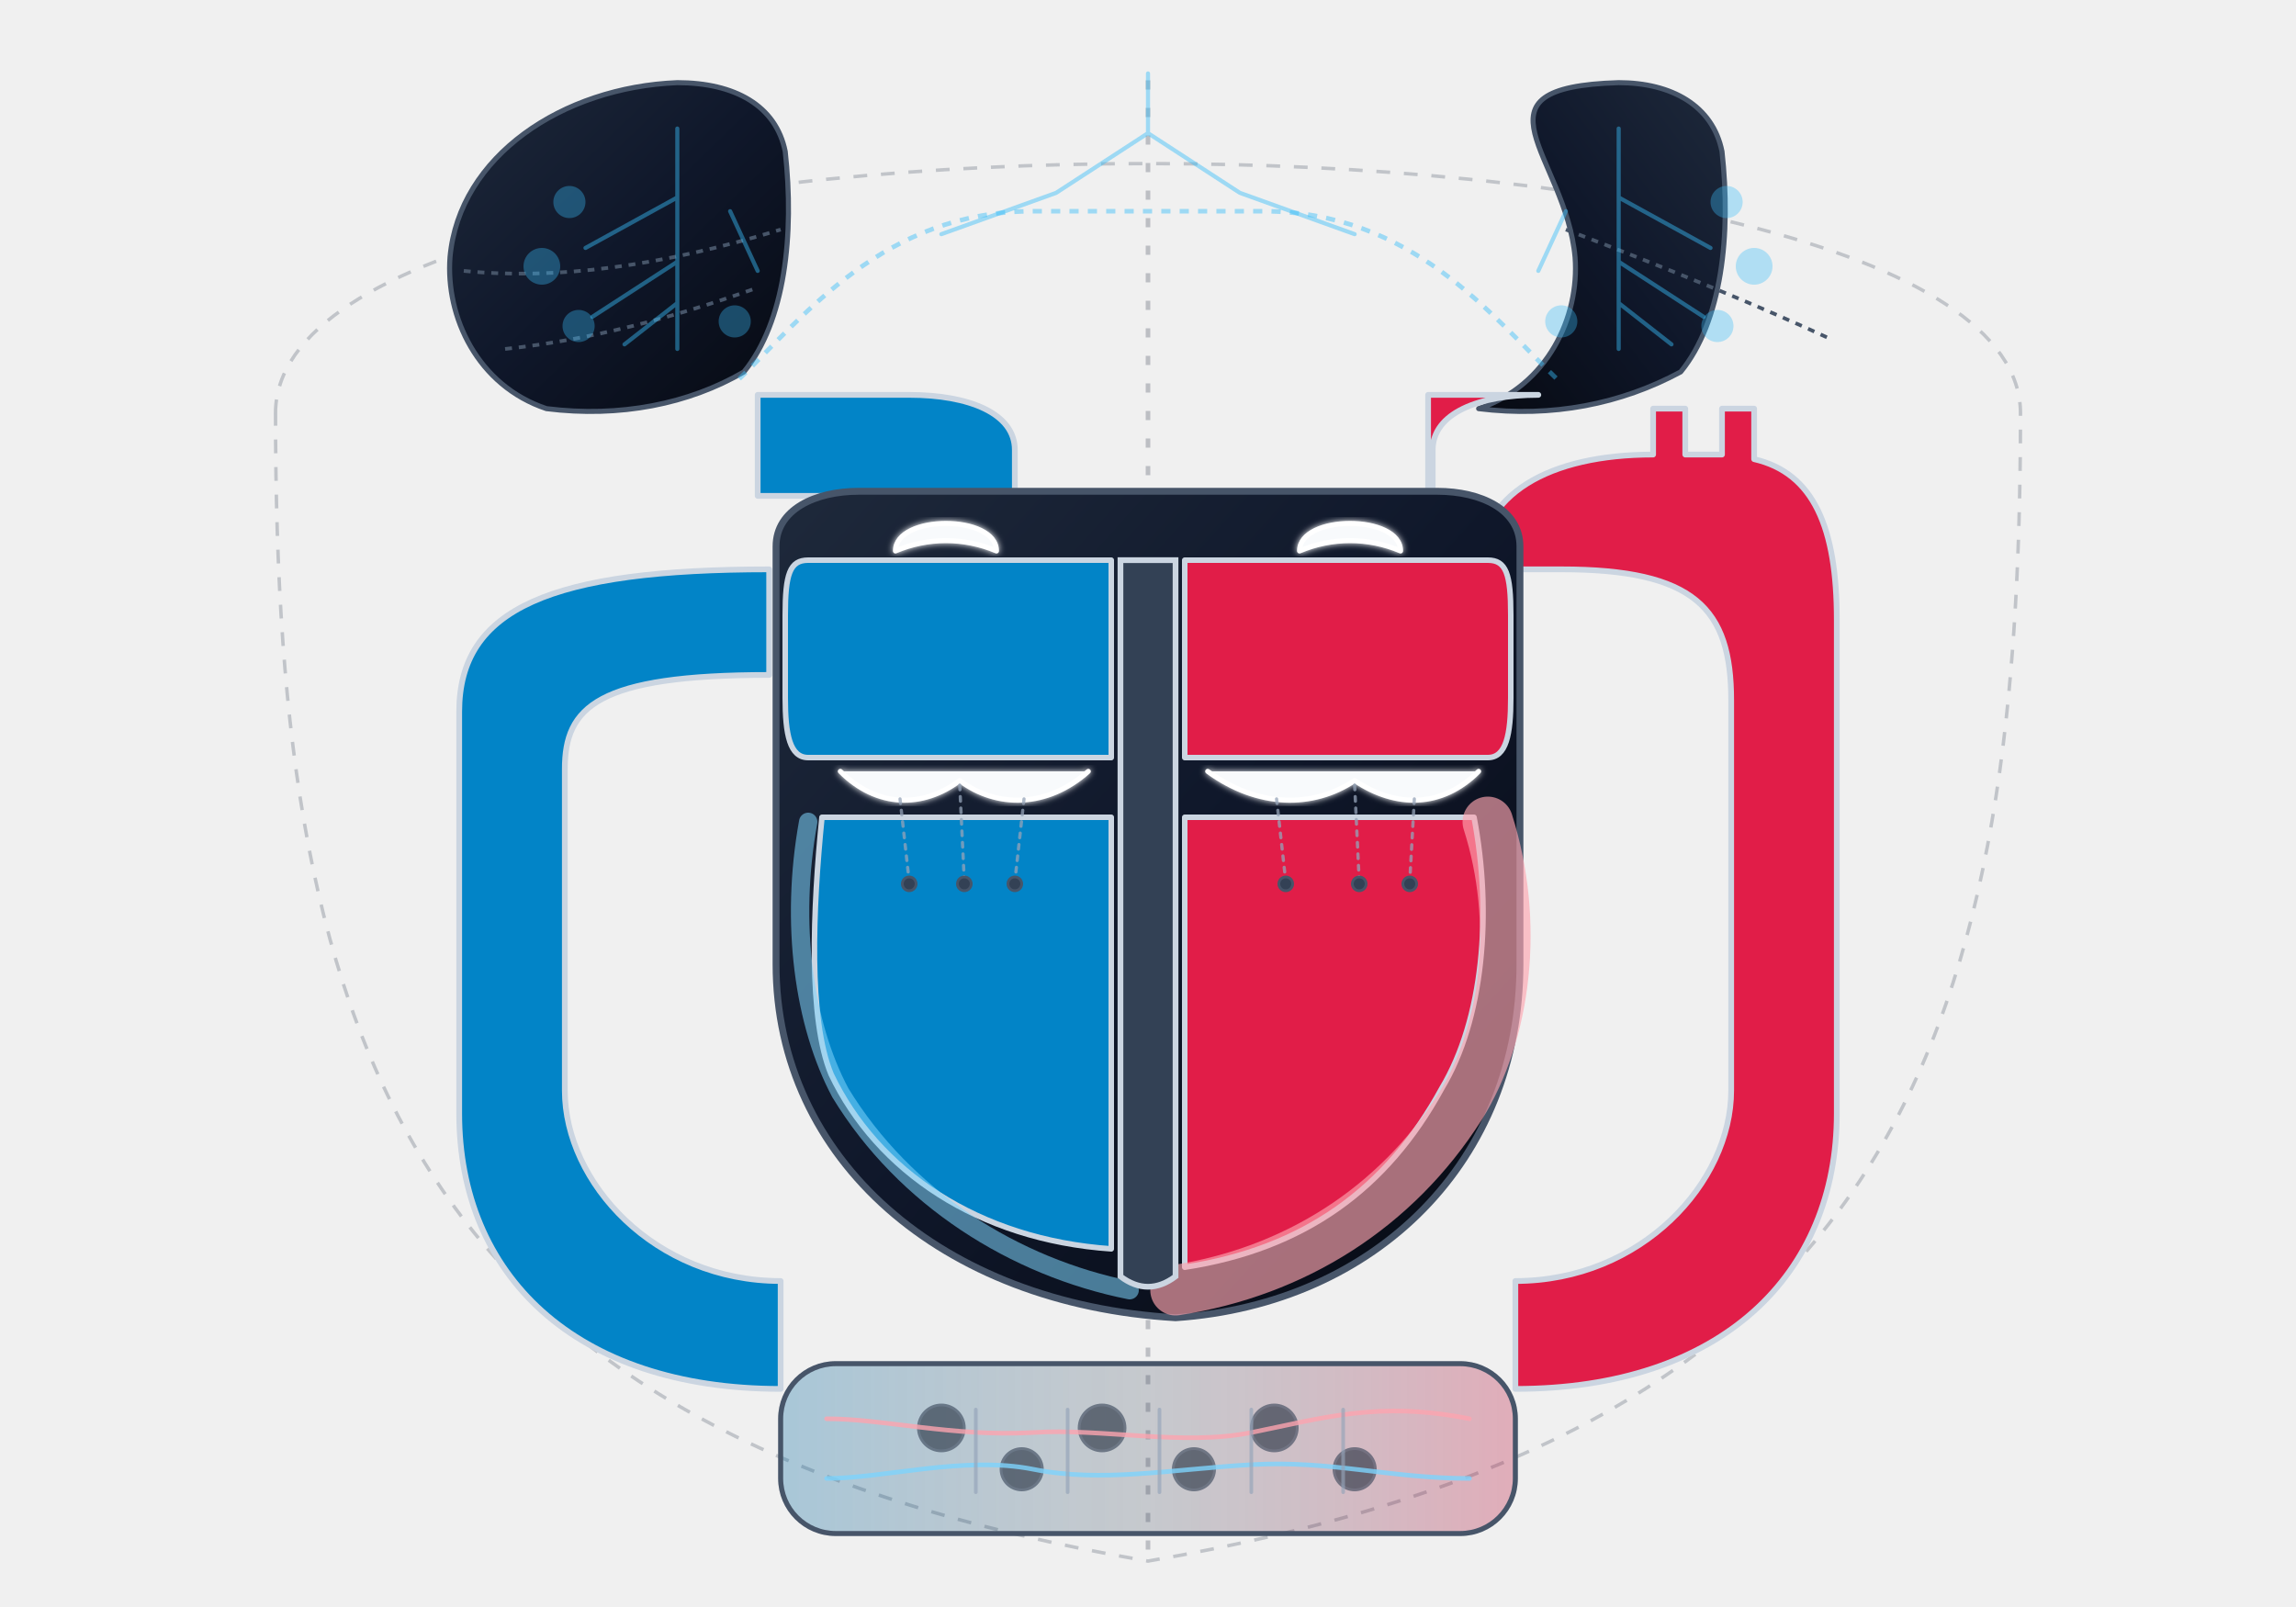
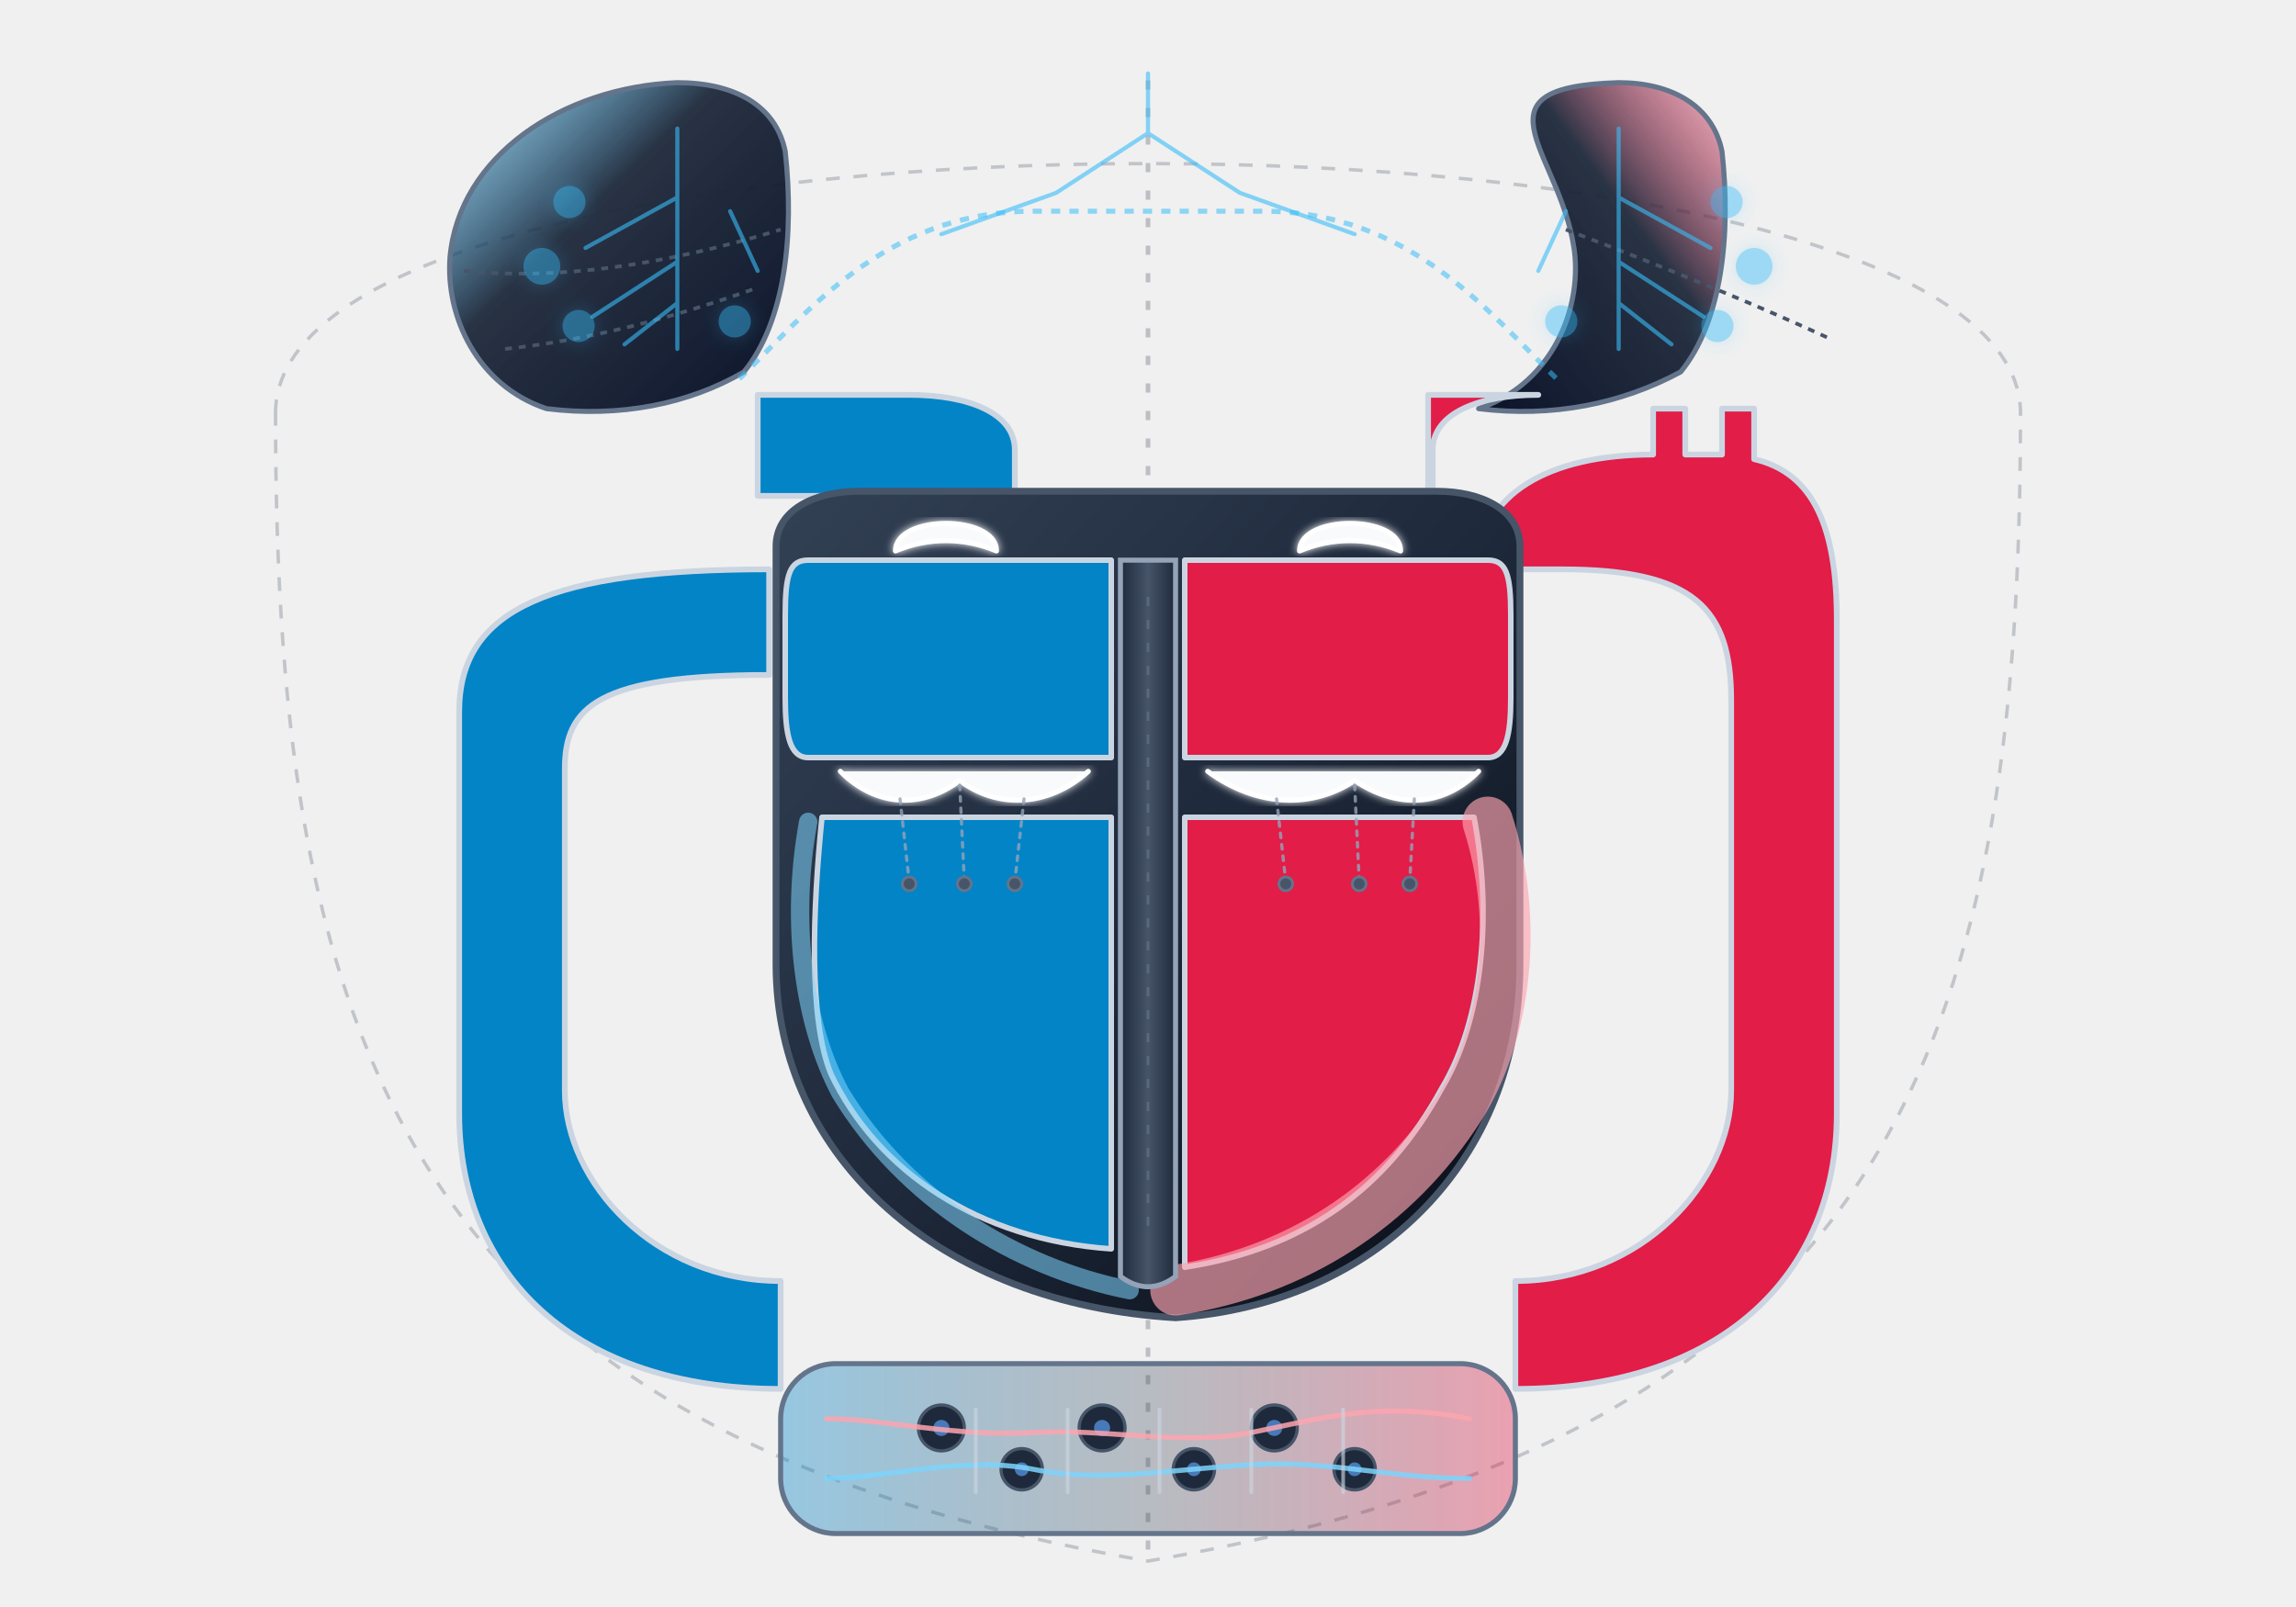
<svg xmlns="http://www.w3.org/2000/svg" viewBox="0 0 1000 700" width="100%" height="100%">
  <defs>
-     <linearGradient id="lungGradLeft" x1="0%" y1="0%" x2="100%" y2="100%">
-       <stop offset="0%" stop-color="#1e293b" />
-       <stop offset="50%" stop-color="#0f172a" />
-       <stop offset="100%" stop-color="#070a12" />
+     <linearGradient id="lungGradRightSide" x1="0%" y1="0%" x2="100%" y2="100%">
+       <stop offset="0%" stop-color="#0284c7" stop-opacity="0.28" />
+       <stop offset="40%" stop-color="#1e293b" stop-opacity="0.95" />
+       <stop offset="100%" stop-color="#0b1329" />
    </linearGradient>
-     <linearGradient id="lungGradRight" x1="100%" y1="0%" x2="0%" y2="100%">
-       <stop offset="0%" stop-color="#1e293b" />
-       <stop offset="50%" stop-color="#0f172a" />
-       <stop offset="100%" stop-color="#070a12" />
+     <linearGradient id="lungGradLeftSide" x1="100%" y1="0%" x2="0%" y2="100%">
+       <stop offset="0%" stop-color="#e11d48" stop-opacity="0.28" />
+       <stop offset="40%" stop-color="#1e293b" stop-opacity="0.95" />
+       <stop offset="100%" stop-color="#0b1329" />
    </linearGradient>
    <linearGradient id="capillaryBedGrad" x1="0%" y1="0%" x2="100%" y2="0%">
-       <stop offset="0%" stop-color="#0369a1" stop-opacity="0.30" />
-       <stop offset="50%" stop-color="#334155" stop-opacity="0.22" />
-       <stop offset="100%" stop-color="#be123c" stop-opacity="0.30" />
+       <stop offset="0%" stop-color="#0284c7" stop-opacity="0.38" />
+       <stop offset="50%" stop-color="#334155" stop-opacity="0.30" />
+       <stop offset="100%" stop-color="#e11d48" stop-opacity="0.38" />
    </linearGradient>
    <linearGradient id="myoGrad" x1="0%" y1="0%" x2="100%" y2="100%">
+       <stop offset="0%" stop-color="#334155" />
+       <stop offset="50%" stop-color="#1e293b" />
+       <stop offset="100%" stop-color="#090d16" />
+     </linearGradient>
+     <linearGradient id="septumGrad" x1="0%" y1="0%" x2="100%" y2="0%">
      <stop offset="0%" stop-color="#1e293b" />
-       <stop offset="50%" stop-color="#0f172a" />
-       <stop offset="100%" stop-color="#070a12" />
+       <stop offset="50%" stop-color="#475569" />
+       <stop offset="100%" stop-color="#1e293b" />
    </linearGradient>
-     <filter id="valveGlow" x="-20%" y="-20%" width="140%" height="140%">
-       <feGaussianBlur stdDeviation="1.5" result="blur" />
+     <filter id="softGlow" x="-20%" y="-20%" width="140%" height="140%">
+       <feGaussianBlur stdDeviation="2" result="blur" />
      <feMerge>
        <feMergeNode in="blur" />
        <feMergeNode in="SourceGraphic" />
      </feMerge>
    </filter>
    <style>
-       .organ-outline { stroke: #475569; stroke-width: 2.2; stroke-linejoin: round; }
+       .organ-outline { stroke: #64748b; stroke-width: 2.2; stroke-linejoin: round; }
      .chamber { stroke: #cbd5e1; stroke-width: 2.4; stroke-linejoin: round; }
      .vessel { stroke: #cbd5e1; stroke-width: 2.5; stroke-linejoin: round; }
-       .valve-leaflet { fill: #f8fafc; stroke: #ffffff; stroke-width: 2.2; stroke-linecap: round; stroke-linejoin: round; filter: url(#valveGlow); }
-       .chordae { stroke: #94a3b8; stroke-width: 1.4; stroke-dasharray: 2,3; stroke-linecap: round; opacity: 0.75; }
-       .papillary { fill: #334155; stroke: #475569; stroke-width: 1.2; }
-       .bronchial { stroke: #38bdf8; stroke-width: 1.8; fill: none; opacity: 0.45; stroke-linecap: round; }
-       .alveoli { fill: #38bdf8; opacity: 0.35; }
+       .valve-leaflet { fill: #f8fafc; stroke: #ffffff; stroke-width: 2.2; stroke-linecap: round; stroke-linejoin: round; filter: url(#softGlow); }
+       .chordae { stroke: #94a3b8; stroke-width: 1.4; stroke-dasharray: 2,3; stroke-linecap: round; opacity: 0.8; }
+       .papillary { fill: #475569; stroke: #64748b; stroke-width: 1.2; }
+       .bronchial { stroke: #38bdf8; stroke-width: 1.8; fill: none; opacity: 0.6; stroke-linecap: round; }
+       .alveoli { fill: #38bdf8; opacity: 0.45; filter: drop-shadow(0 0 4px rgba(56,189,248,0.5)); }
      .cap-net { fill: none; stroke-linecap: round; }
+       .tissue-cell { fill: #1e293b; stroke: #475569; stroke-width: 1.4; }
+       .cell-nucleus { fill: #60a5fa; opacity: 0.65; }
    </style>
  </defs>
  <g id="thoracicContext" opacity="0.25">
    <path d="M120 180 C120 35 880 35 880 180 C880 460 820 625 500 680 C180 625 120 460 120 180 Z" fill="none" stroke="#334155" stroke-width="1.5" stroke-dasharray="6,6" />
    <line x1="500" y1="35" x2="500" y2="675" stroke="#1e293b" stroke-width="2" stroke-dasharray="4,8" />
  </g>
  <g id="lungs">
-     <path class="organ-outline" fill="url(#lungGradLeft)" d="M295 36 C245 38 200 68 196 112 C194 138 208 168 238 178 C270 182 300 176 324 162 C342 140 346 102 342 66 C338 46 320 36 295 36 Z" />
+     <path class="organ-outline" fill="url(#lungGradRightSide)" d="M295 36 C245 38 200 68 196 112 C194 138 208 168 238 178 C270 182 300 176 324 162 C342 140 346 102 342 66 C338 46 320 36 295 36 Z" />
    <path d="M202 118 C242 122 288 116 340 100 M220 152 C258 148 294 138 328 126" fill="none" stroke="#475569" stroke-width="1.6" stroke-dasharray="3,3" />
-     <path class="organ-outline" fill="url(#lungGradRight)" d="M705 36 C728 36 746 46 750 66 C754 102 750 140 732 162 C706 176 676 182 644 178 C674 168 688 138 686 112 C682 68 637 38 705 36 Z" />
+     <path class="organ-outline" fill="url(#lungGradLeftSide)" d="M705 36 C728 36 746 46 750 66 C754 102 750 140 732 162 C706 176 676 182 644 178 C674 168 688 138 686 112 C682 68 637 38 705 36 Z" />
    <path d="M682 100 C724 116 768 134 798 148" fill="none" stroke="#475569" stroke-width="1.6" stroke-dasharray="3,3" />
    <g class="bronchial">
      <path d="M500 32 L500 58 L460 84 L410 102 M500 58 L540 84 L590 102" />
      <path d="M295 56 L295 152 M295 86 L255 108 M295 114 L258 138 M295 132 L272 150 M318 92 L330 118" />
      <path d="M705 56 L705 152 M705 86 L745 108 M705 114 L742 138 M705 132 L728 150 M682 92 L670 118" />
    </g>
    <g class="alveoli">
      <circle cx="248" cy="88" r="7" />
      <circle cx="236" cy="116" r="8" />
      <circle cx="252" cy="142" r="7" />
      <circle cx="320" cy="140" r="7" />
      <circle cx="752" cy="88" r="7" />
      <circle cx="764" cy="116" r="8" />
      <circle cx="748" cy="142" r="7" />
      <circle cx="680" cy="140" r="7" />
    </g>
-     <path d="M322 165 C350 138 385 92 450 92 L550 92 C615 92 650 138 678 165" fill="none" stroke="#38bdf8" stroke-width="2" stroke-dasharray="4,4" opacity="0.45" />
+     <path d="M322 165 C350 138 385 92 450 92 L550 92 C615 92 650 138 678 165" fill="none" stroke="#38bdf8" stroke-width="2.2" stroke-dasharray="4,4" opacity="0.55" />
  </g>
  <g id="bodyCapillaries">
    <rect class="organ-outline" fill="url(#capillaryBedGrad)" x="340" y="594" width="320" height="74" rx="24" />
-     <g fill="#1e293b" stroke="#334155" stroke-width="1.2" opacity="0.6">
+     <g class="tissue-cell">
      <circle cx="410" cy="622" r="10" />
      <circle cx="445" cy="640" r="9" />
      <circle cx="480" cy="622" r="10" />
      <circle cx="520" cy="640" r="9" />
      <circle cx="555" cy="622" r="10" />
      <circle cx="590" cy="640" r="9" />
    </g>
-     <path class="cap-net" stroke="#fda4af" stroke-width="2" opacity="0.8" d="M640 618 C600 610 575 618 545 624 C515 630 480 622 450 624 C415 626 385 618 360 618" />
-     <path class="cap-net" stroke="#7dd3fc" stroke-width="2" opacity="0.8" d="M640 644 C605 644 580 636 545 638 C510 640 480 646 450 640 C420 634 385 644 360 644" />
-     <path class="cap-net" stroke="#94a3b8" stroke-width="1.6" opacity="0.65" d="M425 614 L425 650 M465 614 L465 650 M505 614 L505 650 M545 614 L545 650 M585 614 L585 650" />
+     <g class="cell-nucleus">
+       <circle cx="410" cy="622" r="3.5" />
+       <circle cx="445" cy="640" r="3" />
+       <circle cx="480" cy="622" r="3.5" />
+       <circle cx="520" cy="640" r="3" />
+       <circle cx="555" cy="622" r="3.5" />
+       <circle cx="590" cy="640" r="3" />
+     </g>
+     <path class="cap-net" stroke="#fda4af" stroke-width="2.2" opacity="0.85" d="M640 618 C600 610 575 618 545 624 C515 630 480 622 450 624 C415 626 385 618 360 618" />
+     <path class="cap-net" stroke="#7dd3fc" stroke-width="2.2" opacity="0.85" d="M640 644 C605 644 580 636 545 638 C510 640 480 646 450 640 C420 634 385 644 360 644" />
+     <path class="cap-net" stroke="#cbd5e1" stroke-width="1.6" opacity="0.65" d="M425 614 L425 650 M465 614 L465 650 M505 614 L505 650 M545 614 L545 650 M585 614 L585 650" />
  </g>
  <path id="vesselVenaCava" class="vessel" fill="#0284c7" d="M340 605 C250 605 200 555 200 485 L200 310 C200 265 240 248 335 248 L335 294            C260 294 246 308 246 335 L246 475 C246 515 285 558 340 558 Z" />
  <path id="vesselAorta" class="vessel" fill="#e11d48" d="M644 248 C644 215 675 198 720 198 L720 178 L734 178 L734 198 L750 198 L750 178 L764 178 L764 200            C790 206 800 230 800 270 L800 485 C800 555 750 605 660 605 L660 558            C715 558 754 515 754 475 L754 305 C754 265 738 248 680 248 Z" />
  <path id="vesselPulmonaryArtery" class="vessel" fill="#0284c7" d="M394 245 L442 245 L442 196 C442 180 422 172 396 172 L330 172 L330 216 L394 216 Z" />
  <path id="vesselPulmonaryVein" class="vessel" fill="#e11d48" d="M558 245 L558 216 L622 216 L622 172 L670 172 C644 172 624 180 624 196 L624 245 Z" />
  <path id="heartOutline" fill="url(#myoGrad)" stroke="#475569" stroke-width="3" d="M338 238 C338 222 355 214 374 214 L626 214 C645 214 662 222 662 238            L662 420 C662 505 600 568 512 574 C410 568 338 505 338 420 Z" />
  <path id="rightAtrium" class="chamber" fill="#0284c7" d="M352 244 L484 244 L484 330 L352 330 C344 330 342 320 342 304 L342 268 C342 250 344 244 352 244 Z" />
  <path id="leftAtrium" class="chamber" fill="#e11d48" d="M516 244 L648 244 C656 244 658 250 658 268 L658 304 C658 320 656 330 648 330 L516 330 Z" />
  <path id="rightVentricle" class="chamber" fill="#0284c7" d="M358 356 L484 356 L484 544 C426 540 382 510 362 468 C352 444 354 396 358 356 Z" />
  <path id="leftVentricle" class="chamber" fill="#e11d48" d="M516 356 L642 356 C650 398 646 444 628 474 C604 518 568 544 516 552 Z" />
  <path id="leftVentricleWall" fill="none" stroke="#fda4af" stroke-width="22" stroke-linecap="round" opacity="0.65" d="M648 358 C662 402 656 450 636 482 C608 526 564 554 512 562" />
  <path id="rightVentricleWall" fill="none" stroke="#7dd3fc" stroke-width="8" stroke-linecap="round" opacity="0.55" d="M352 358 C344 402 350 446 366 476 C394 522 442 552 492 562" />
-   <path id="septum" fill="#334155" stroke="#cbd5e1" stroke-width="2.5" d="M488 244 L512 244 L512 556 C504 562 496 562 488 556 Z" />
+   <path id="septum" fill="url(#septumGrad)" stroke="#94a3b8" stroke-width="2.2" d="M488 244 L512 244 L512 556 C504 562 496 562 488 556 Z" />
+   <line x1="500" y1="260" x2="500" y2="540" stroke="#64748b" stroke-width="1.2" stroke-dasharray="4,6" opacity="0.6" />
  <g id="valveTricuspid" class="valve">
    <path class="valve-leaflet" d="M366 336 C382 352 402 352 418 340 C434 352 456 352 474 336" />
    <line x1="392" y1="348" x2="396" y2="384" class="chordae" />
    <line x1="418" y1="342" x2="420" y2="384" class="chordae" />
    <line x1="446" y1="348" x2="442" y2="384" class="chordae" />
    <circle cx="396" cy="385" r="3" class="papillary" />
    <circle cx="420" cy="385" r="3" class="papillary" />
    <circle cx="442" cy="385" r="3" class="papillary" />
  </g>
  <g id="valveMitral" class="valve">
    <path class="valve-leaflet" d="M526 336 C548 352 572 352 590 340 C608 352 628 352 644 336" />
    <line x1="556" y1="348" x2="560" y2="384" class="chordae" />
    <line x1="590" y1="342" x2="592" y2="384" class="chordae" />
    <line x1="616" y1="348" x2="614" y2="384" class="chordae" />
    <circle cx="560" cy="385" r="3" class="papillary" />
    <circle cx="592" cy="385" r="3" class="papillary" />
    <circle cx="614" cy="385" r="3" class="papillary" />
  </g>
  <g id="valvePulmonary" class="valve">
    <path class="valve-leaflet" d="M390 240 C390 224 434 224 434 240 C420 234 404 234 390 240 Z" />
  </g>
  <g id="valveAortic" class="valve">
    <path class="valve-leaflet" d="M566 240 C566 224 610 224 610 240 C596 234 580 234 566 240 Z" />
  </g>
  <path id="flowPulmonary" fill="none" stroke="none" d="M400 286 L400 320 C400 375 404 435 412 485 C414 498 420 495 420 480 L420 295 L420 236 L414 200 C410 186 394 186 368 188 L320 190 C295 168 295 120 295 95 C295 72 340 68 420 68 L500 68 L580 68 C660 68 705 72 705 95 C705 120 705 168 680 190 L620 188 C596 186 590 198 590 214 L590 350 C590 385 565 385 540 290 C490 290 440 288 400 286 Z" />
  <path id="flowSystemic" fill="none" stroke="none" d="M590 286 C590 325 588 365 585 415 C582 465 575 510 568 525 C560 535 554 525 554 505 C554 445 565 350 576 295 C580 260 585 240 588 230 C594 188 660 185 730 186 C790 190 780 225 780 285 L780 480 C780 535 740 575 660 595 C610 608 550 622 476 626 C426 630 390 618 340 598 C260 575 220 535 220 480 L220 285 C220 230 250 200 320 200 C365 200 395 230 405 255 C412 275 415 298 416 325 C416 365 408 435 398 472 C392 495 382 485 382 460 C382 400 396 330 400 290 C405 260 450 265 520 275 C555 280 580 284 590 286 Z" />
</svg>
